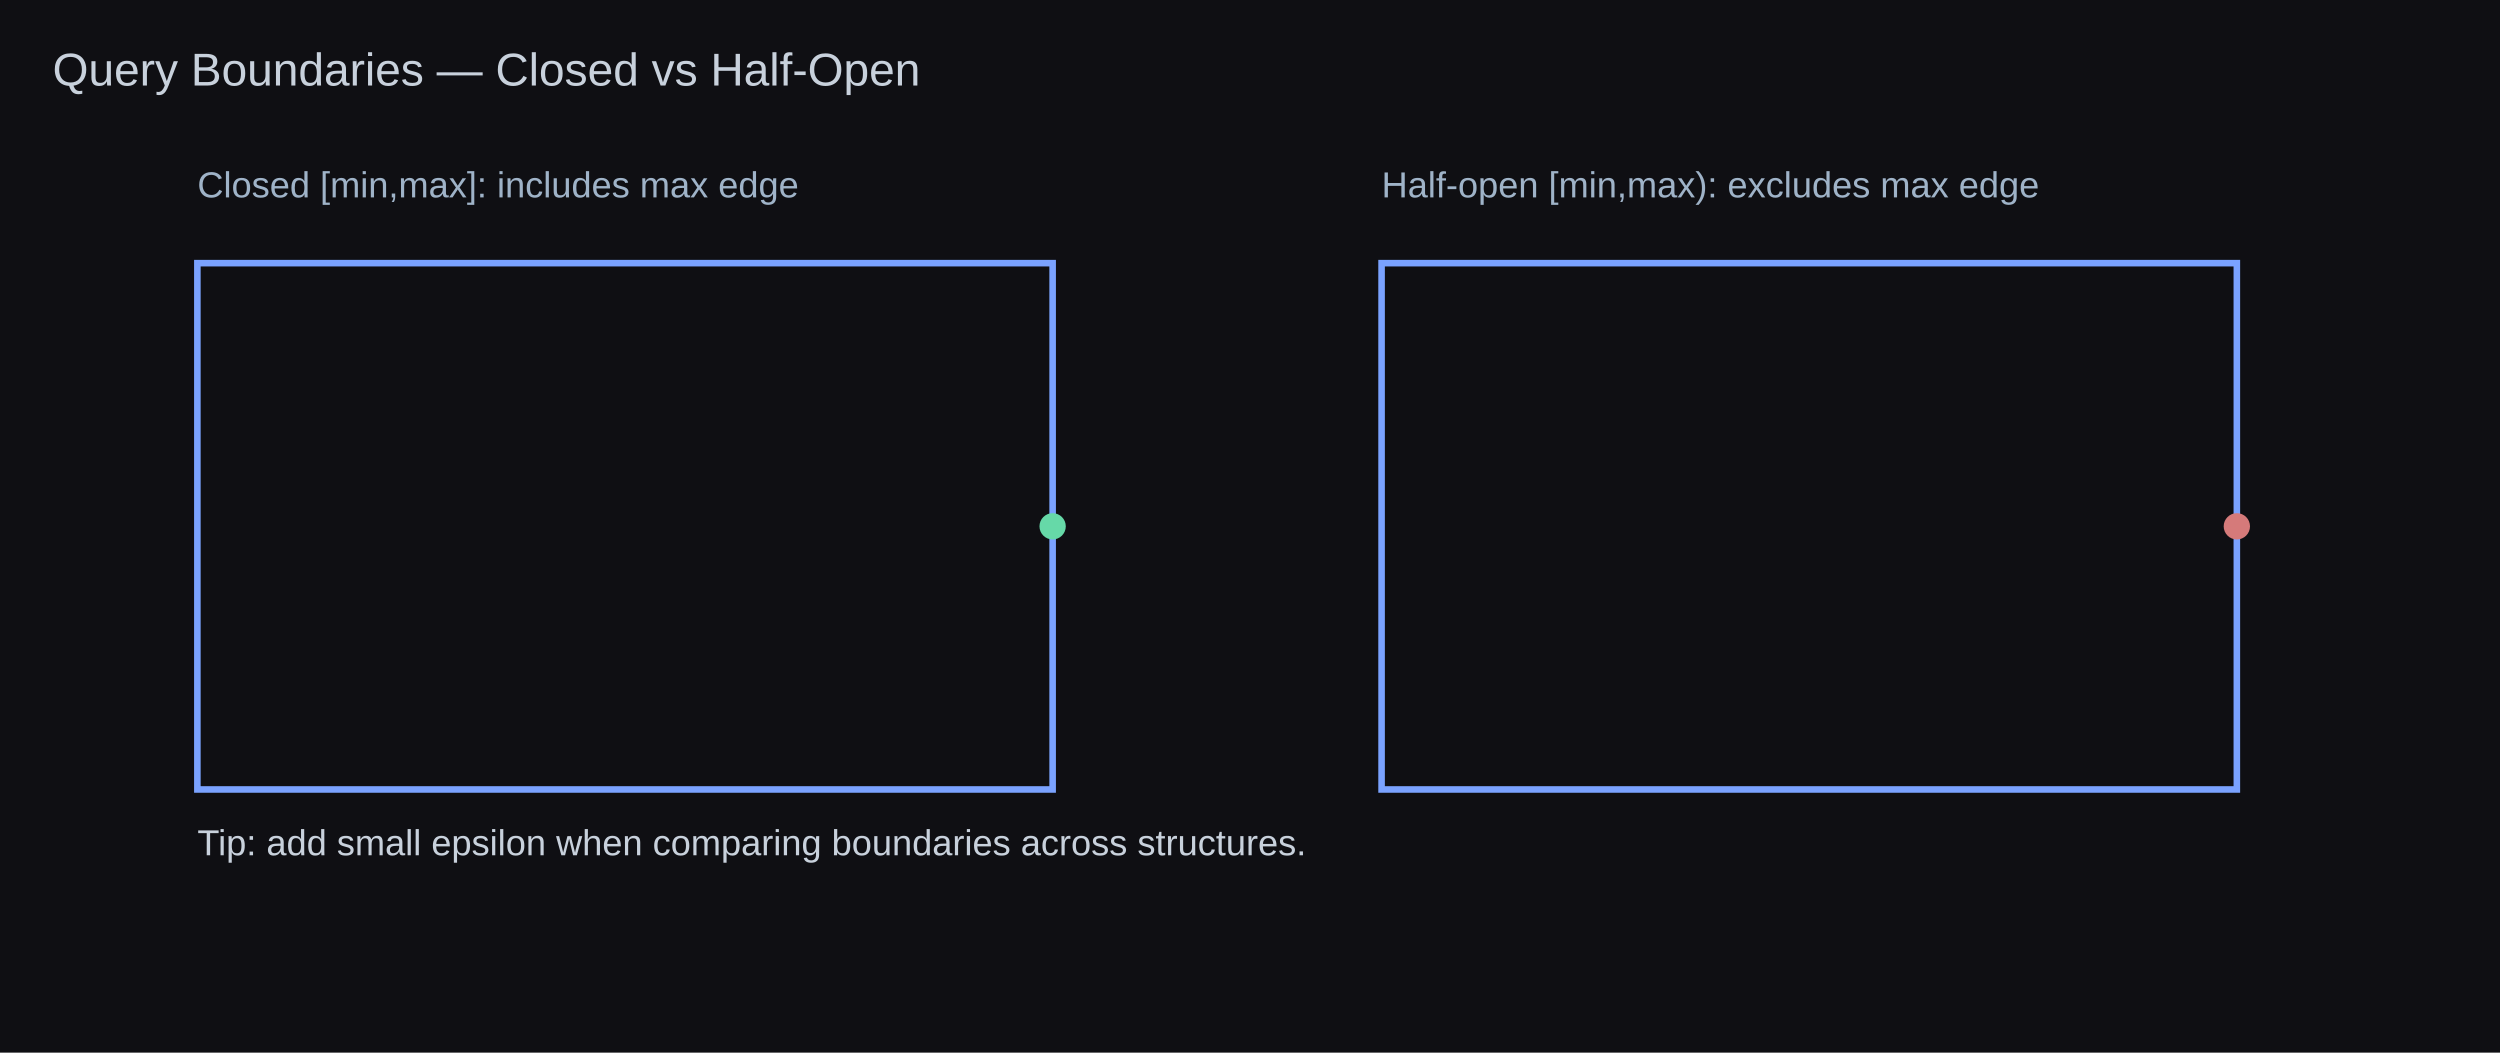
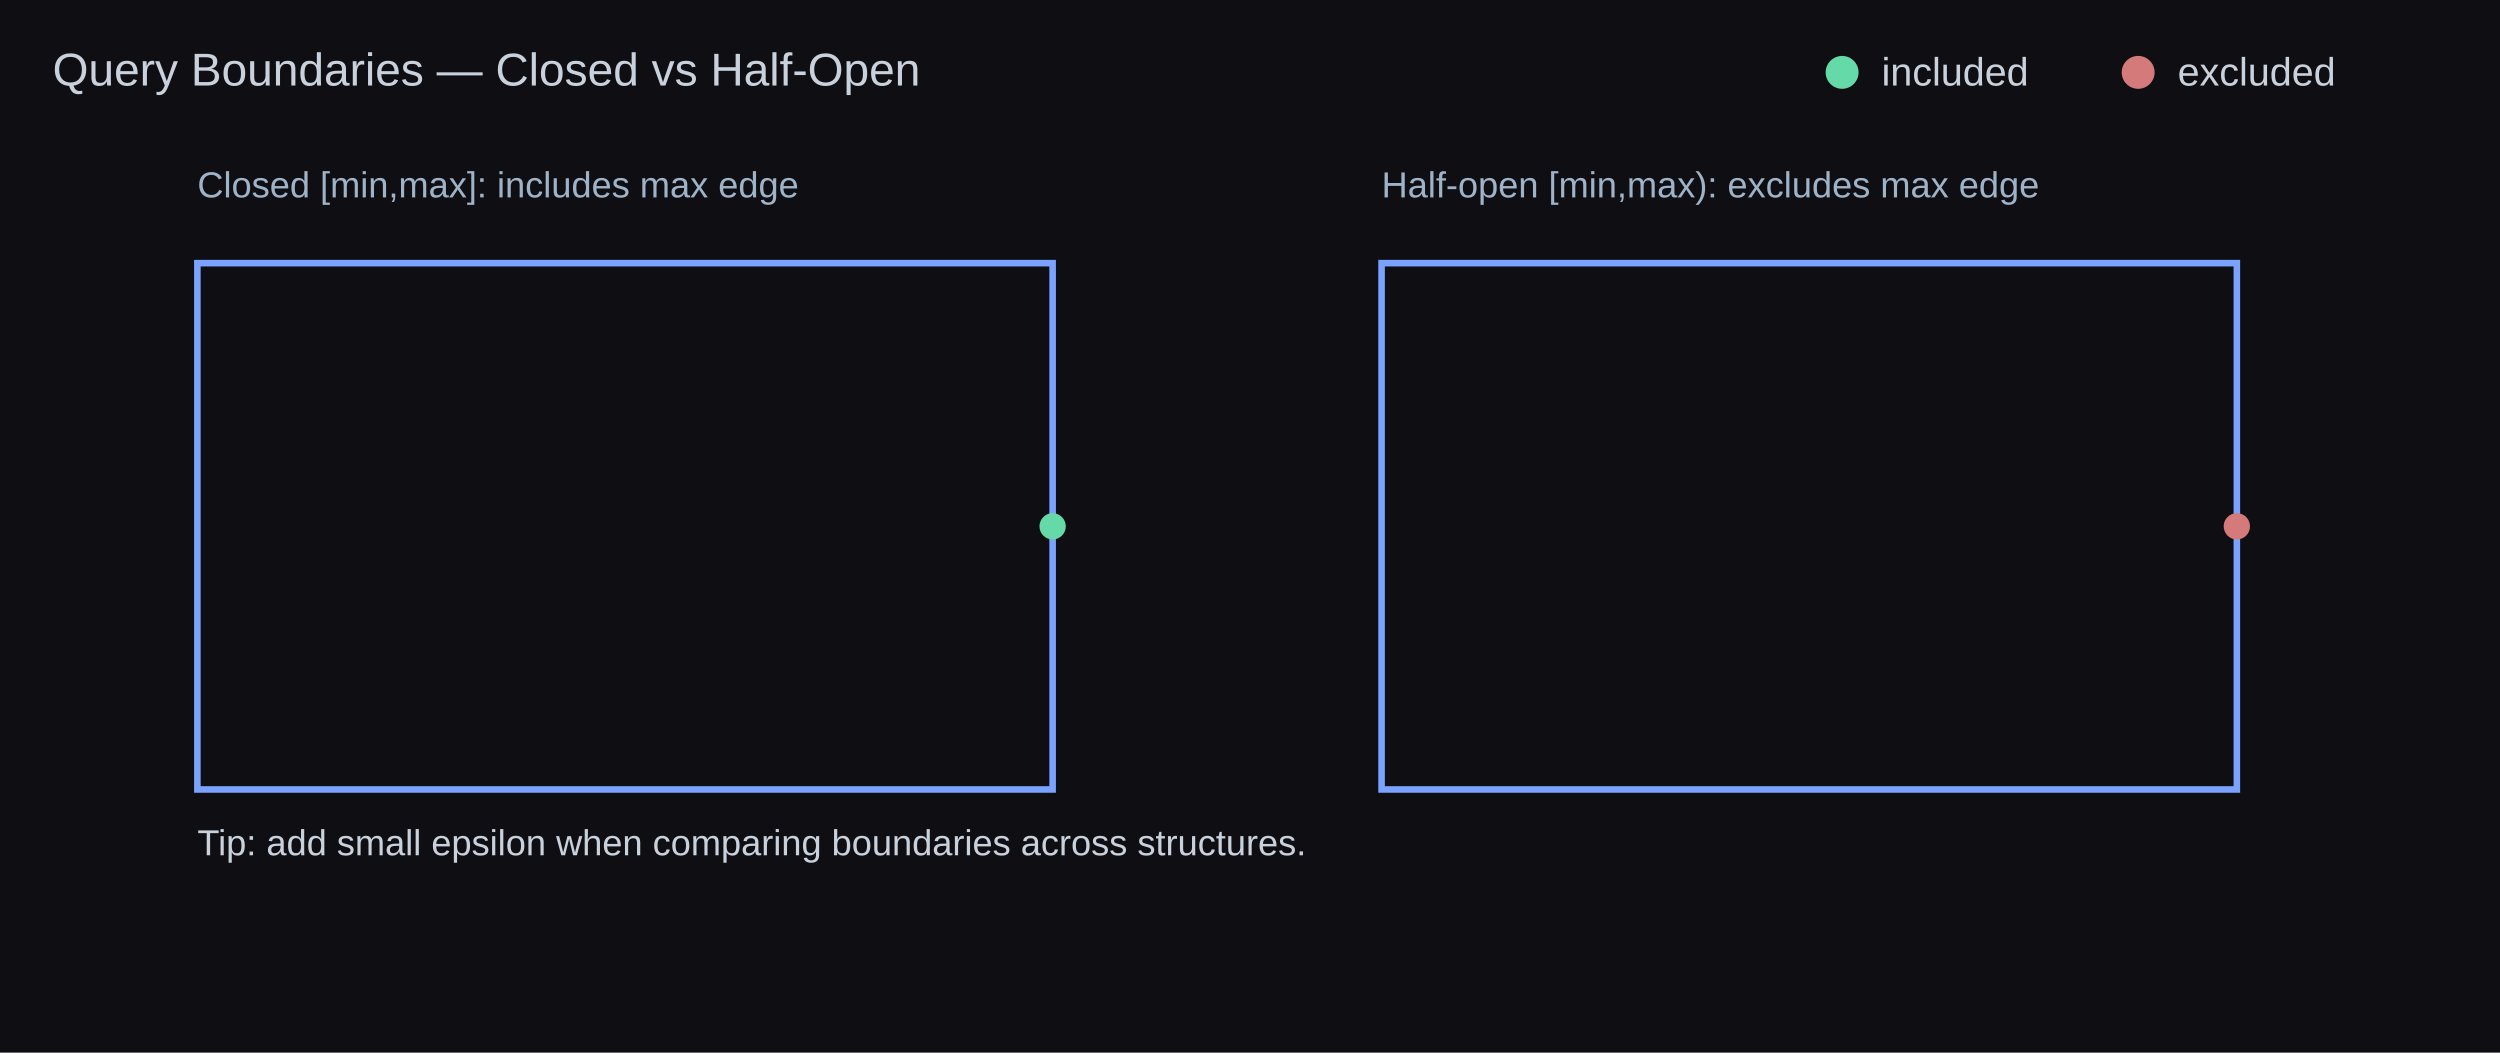
<svg xmlns="http://www.w3.org/2000/svg" width="760" height="320" viewBox="0 0 760 320">
  <rect x="0" y="0" width="760" height="320" fill="#0f0f13" />
  <g font-family="Verdana,Arial,sans-serif" font-size="14" fill="#c8d1dc">
    <text x="16" y="26">Query Boundaries — Closed vs Half-Open</text>
+   </g>
+   <g font-family="Verdana,Arial,sans-serif" font-size="12">
+     <circle cx="560" cy="22" r="5" fill="#66d9a8" />
+     <text x="572" y="26" fill="#c8d1dc">included</text>
+     <circle cx="650" cy="22" r="5" fill="#d57a7a" />
+     <text x="662" y="26" fill="#c8d1dc">excluded</text>
  </g>
  <g fill="none" stroke="#7aa2ff" stroke-width="2">
    <rect x="60" y="80" width="260" height="160" />
  </g>
  <g fill="#66d9a8">
    <circle cx="320" cy="160" r="4" />
  </g>
  <g font-family="Verdana,Arial,sans-serif" font-size="11" fill="#9fb3c8">
    <text x="60" y="60">Closed [min,max]: includes max edge</text>
  </g>
  <g fill="none" stroke="#7aa2ff" stroke-width="2">
    <rect x="420" y="80" width="260" height="160" />
  </g>
  <g fill="#d57a7a">
    <circle cx="680" cy="160" r="4" />
  </g>
  <g font-family="Verdana,Arial,sans-serif" font-size="11" fill="#9fb3c8">
    <text x="420" y="60">Half-open [min,max): excludes max edge</text>
  </g>
  <g font-family="Verdana,Arial,sans-serif" font-size="11" fill="#c8d1dc">
    <text x="60" y="260">Tip: add small epsilon when comparing boundaries across structures.</text>
  </g>
</svg>
